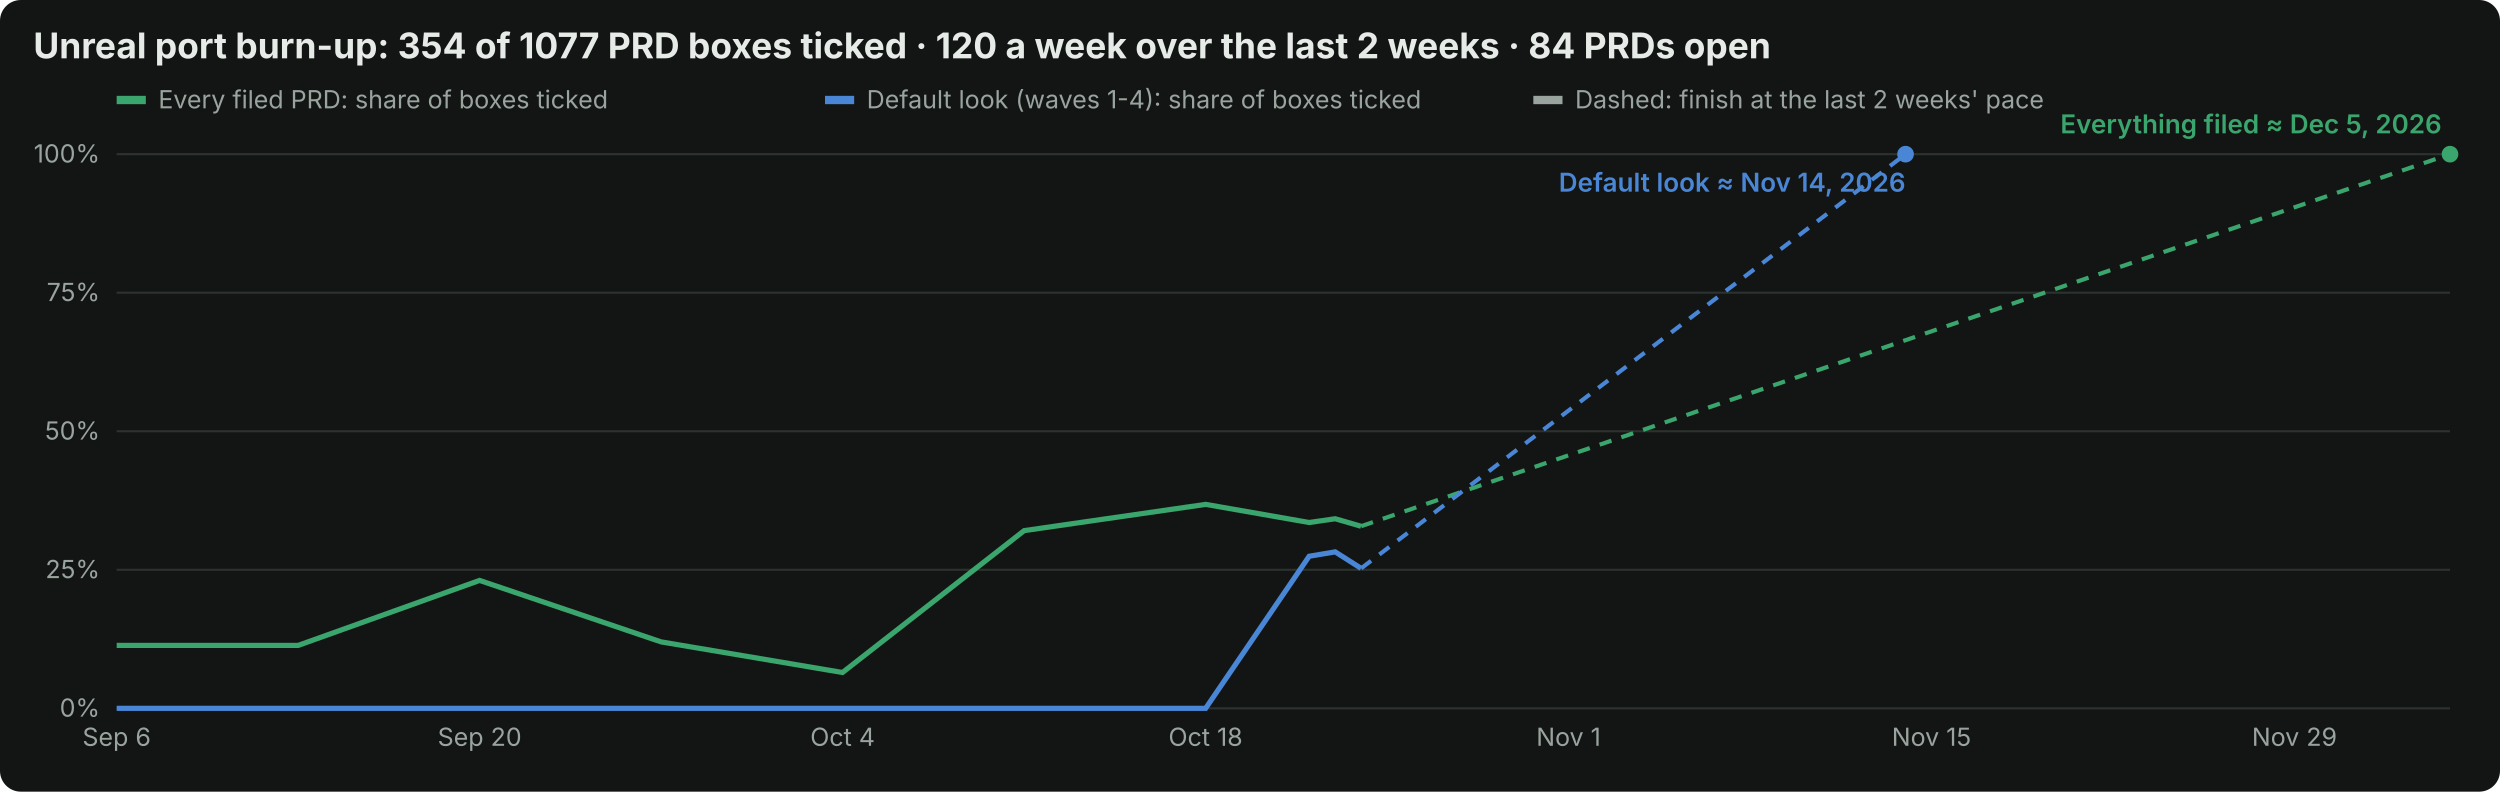
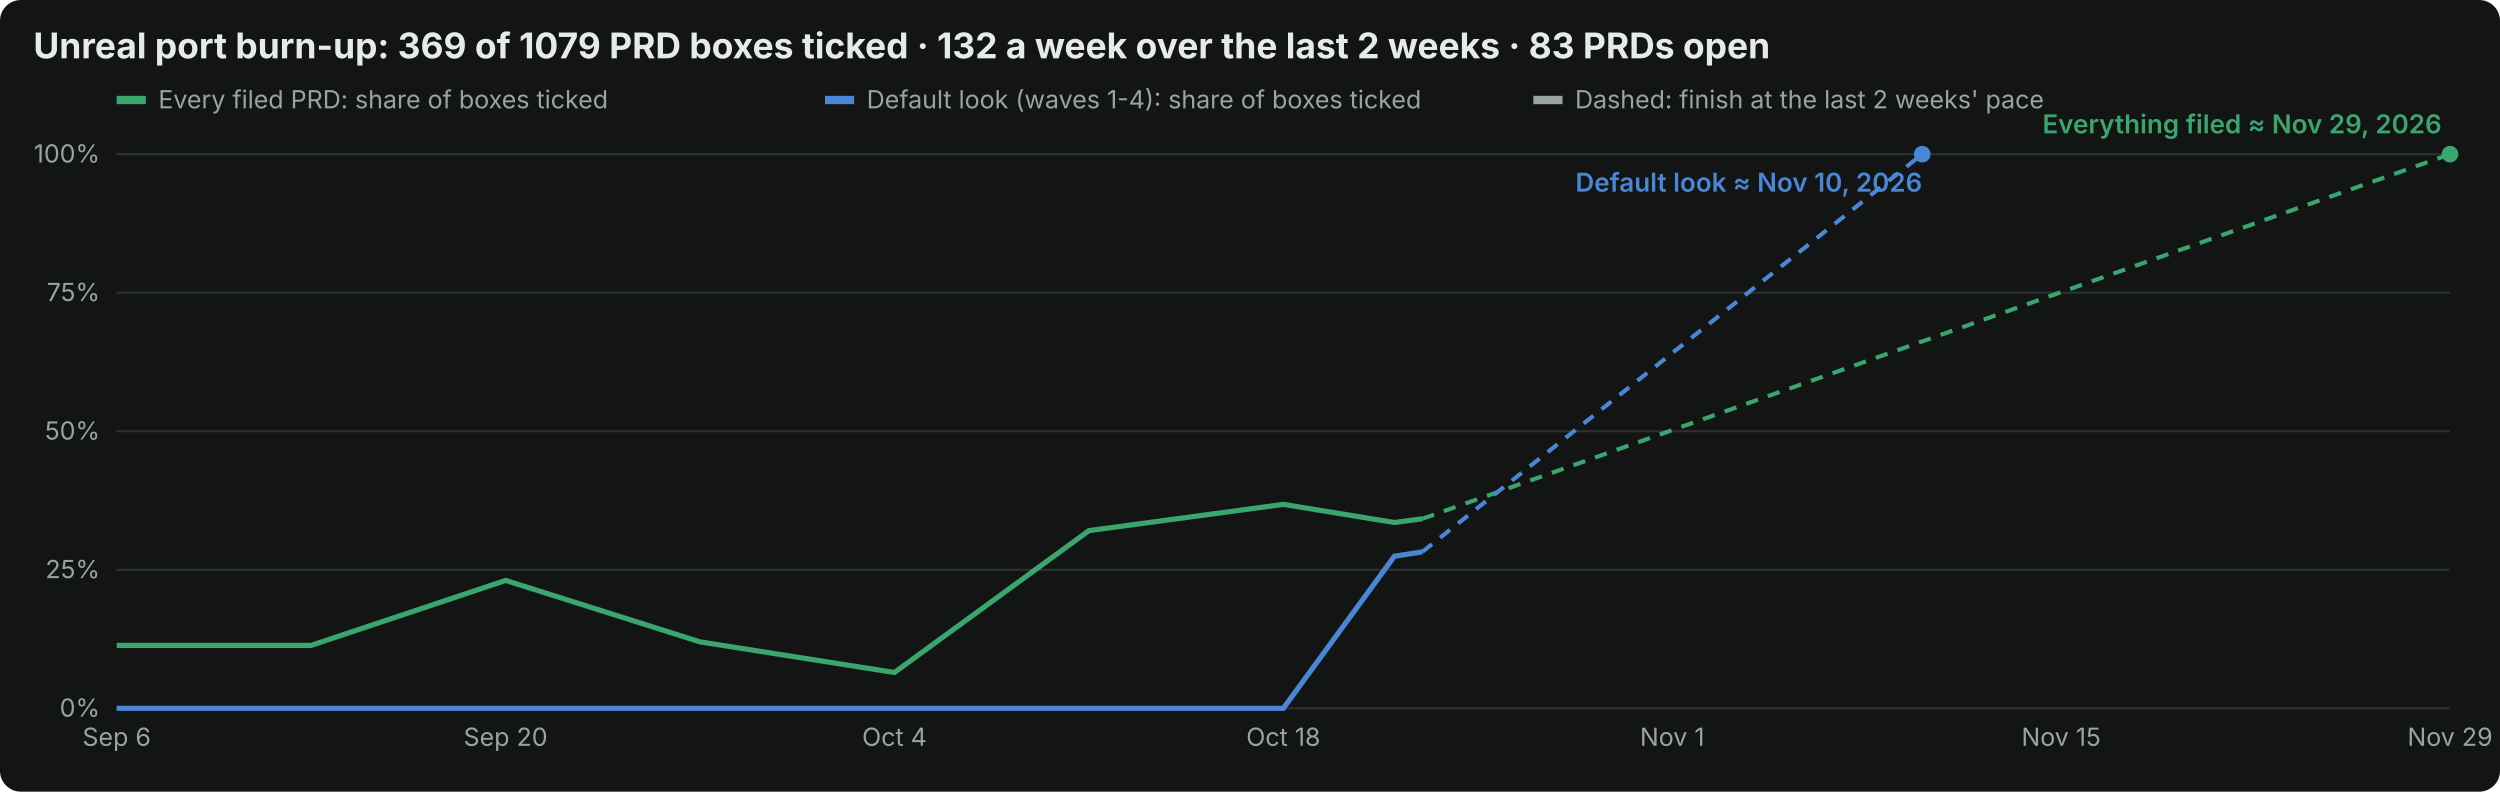
<svg xmlns="http://www.w3.org/2000/svg" viewBox="0 0 1200 380" width="1200" height="380" font-family="system-ui, -apple-system, Segoe UI, sans-serif">
  <style>.h{fill:#e7ebe8;font-size:17px;font-weight:700}.t{fill:#9aa49f;font-size:12px}.e{font-size:12.5px;font-weight:600}</style>
  <rect width="1200" height="380" rx="10" fill="#121513" />
-   <text x="16" y="28" class="h">Unreal port burn-up: 354 of 1077 PRD boxes ticked · 120 a week over the last 2 weeks · 84 PRDs open</text>
+   <text x="16" y="28" class="h">Unreal port burn-up: 369 of 1079 PRD boxes ticked · 132 a week over the last 2 weeks · 83 PRDs open</text>
  <rect x="56" y="46" width="14" height="4" fill="#3aa56c" />
  <text x="76" y="52" class="t">Every filed PRD: share of boxes ticked</text>
  <rect x="396" y="46" width="14" height="4" fill="#4a86d6" />
  <text x="416" y="52" class="t">Default look (waves 1-4): share of boxes ticked</text>
  <rect x="736" y="46" width="14" height="4" fill="#9aa49f" />
  <text x="756" y="52" class="t">Dashed: finish at the last 2 weeks' pace</text>
  <line x1="56" x2="1176" y1="340" y2="340" stroke="#2c322f" />
  <text x="48" y="344" class="t" text-anchor="end">0%</text>
  <line x1="56" x2="1176" y1="273.5" y2="273.5" stroke="#2c322f" />
  <text x="48" y="277.5" class="t" text-anchor="end">25%</text>
  <line x1="56" x2="1176" y1="207" y2="207" stroke="#2c322f" />
  <text x="48" y="211" class="t" text-anchor="end">50%</text>
  <line x1="56" x2="1176" y1="140.5" y2="140.5" stroke="#2c322f" />
  <text x="48" y="144.5" class="t" text-anchor="end">75%</text>
  <line x1="56" x2="1176" y1="74" y2="74" stroke="#2c322f" />
  <text x="48" y="78" class="t" text-anchor="end">100%</text>
  <text x="56" y="358" class="t" text-anchor="middle">Sep 6</text>
-   <text x="230.222" y="358" class="t" text-anchor="middle">Sep 20</text>
-   <text x="404.444" y="358" class="t" text-anchor="middle">Oct 4</text>
-   <text x="578.667" y="358" class="t" text-anchor="middle">Oct 18</text>
-   <text x="752.889" y="358" class="t" text-anchor="middle">Nov 1</text>
-   <text x="927.111" y="358" class="t" text-anchor="middle">Nov 15</text>
-   <text x="1101.333" y="358" class="t" text-anchor="middle">Nov 29</text>
-   <path d="M56.0,309.8L143.1,309.8L230.2,278.6L317.3,308.1L404.4,322.8L491.6,254.7L578.7,242.1L628.4,250.8L640.9,249.0L653.3,252.6" stroke="#3aa56c" stroke-width="2.5" fill="none" />
-   <path d="M56.0,340.0L143.1,340.0L230.2,340.0L317.3,340.0L404.4,340.0L491.6,340.0L578.7,340.0L628.4,267.0L640.9,264.9L653.3,272.8" stroke="#4a86d6" stroke-width="2.5" fill="none" />
-   <path d="M653.333,252.568L1176,74" stroke="#3aa56c" stroke-width="2" stroke-dasharray="6 5" fill="none" />
+   <text x="242.667" y="358" class="t" text-anchor="middle">Sep 20</text>
+   <text x="429.333" y="358" class="t" text-anchor="middle">Oct 4</text>
+   <text x="616" y="358" class="t" text-anchor="middle">Oct 18</text>
+   <text x="802.667" y="358" class="t" text-anchor="middle">Nov 1</text>
+   <text x="989.333" y="358" class="t" text-anchor="middle">Nov 15</text>
+   <text x="1176" y="358" class="t" text-anchor="middle">Nov 29</text>
+   <path d="M56.0,309.8L149.3,309.8L242.7,278.6L336.0,308.1L429.3,322.8L522.7,254.7L616.0,242.1L669.3,250.8L682.7,249.0" stroke="#3aa56c" stroke-width="2.5" fill="none" />
+   <path d="M56.0,340.0L149.3,340.0L242.7,340.0L336.0,340.0L429.3,340.0L522.7,340.0L616.0,340.0L669.3,267.0L682.7,264.9" stroke="#4a86d6" stroke-width="2.5" fill="none" />
+   <path d="M682.667,249.032L1176,74" stroke="#3aa56c" stroke-width="2" stroke-dasharray="6 5" fill="none" />
  <circle cx="1176" cy="74" r="4" fill="#3aa56c" />
-   <text x="1172" y="64" class="e" fill="#3aa56c" text-anchor="end">Everything filed ≈ Dec 5, 2026</text>
-   <path d="M653.333,272.817L914.667,74" stroke="#4a86d6" stroke-width="2" stroke-dasharray="6 5" fill="none" />
-   <circle cx="914.667" cy="74" r="4" fill="#4a86d6" />
-   <text x="914.667" y="92" class="e" fill="#4a86d6" text-anchor="end">Default look ≈ Nov 14, 2026</text>
+   <text x="1172" y="64" class="e" fill="#3aa56c" text-anchor="end">Everything filed ≈ Nov 29, 2026</text>
+   <path d="M682.667,264.933L922.667,74" stroke="#4a86d6" stroke-width="2" stroke-dasharray="6 5" fill="none" />
+   <circle cx="922.667" cy="74" r="4" fill="#4a86d6" />
+   <text x="922.667" y="92" class="e" fill="#4a86d6" text-anchor="end">Default look ≈ Nov 10, 2026</text>
</svg>
